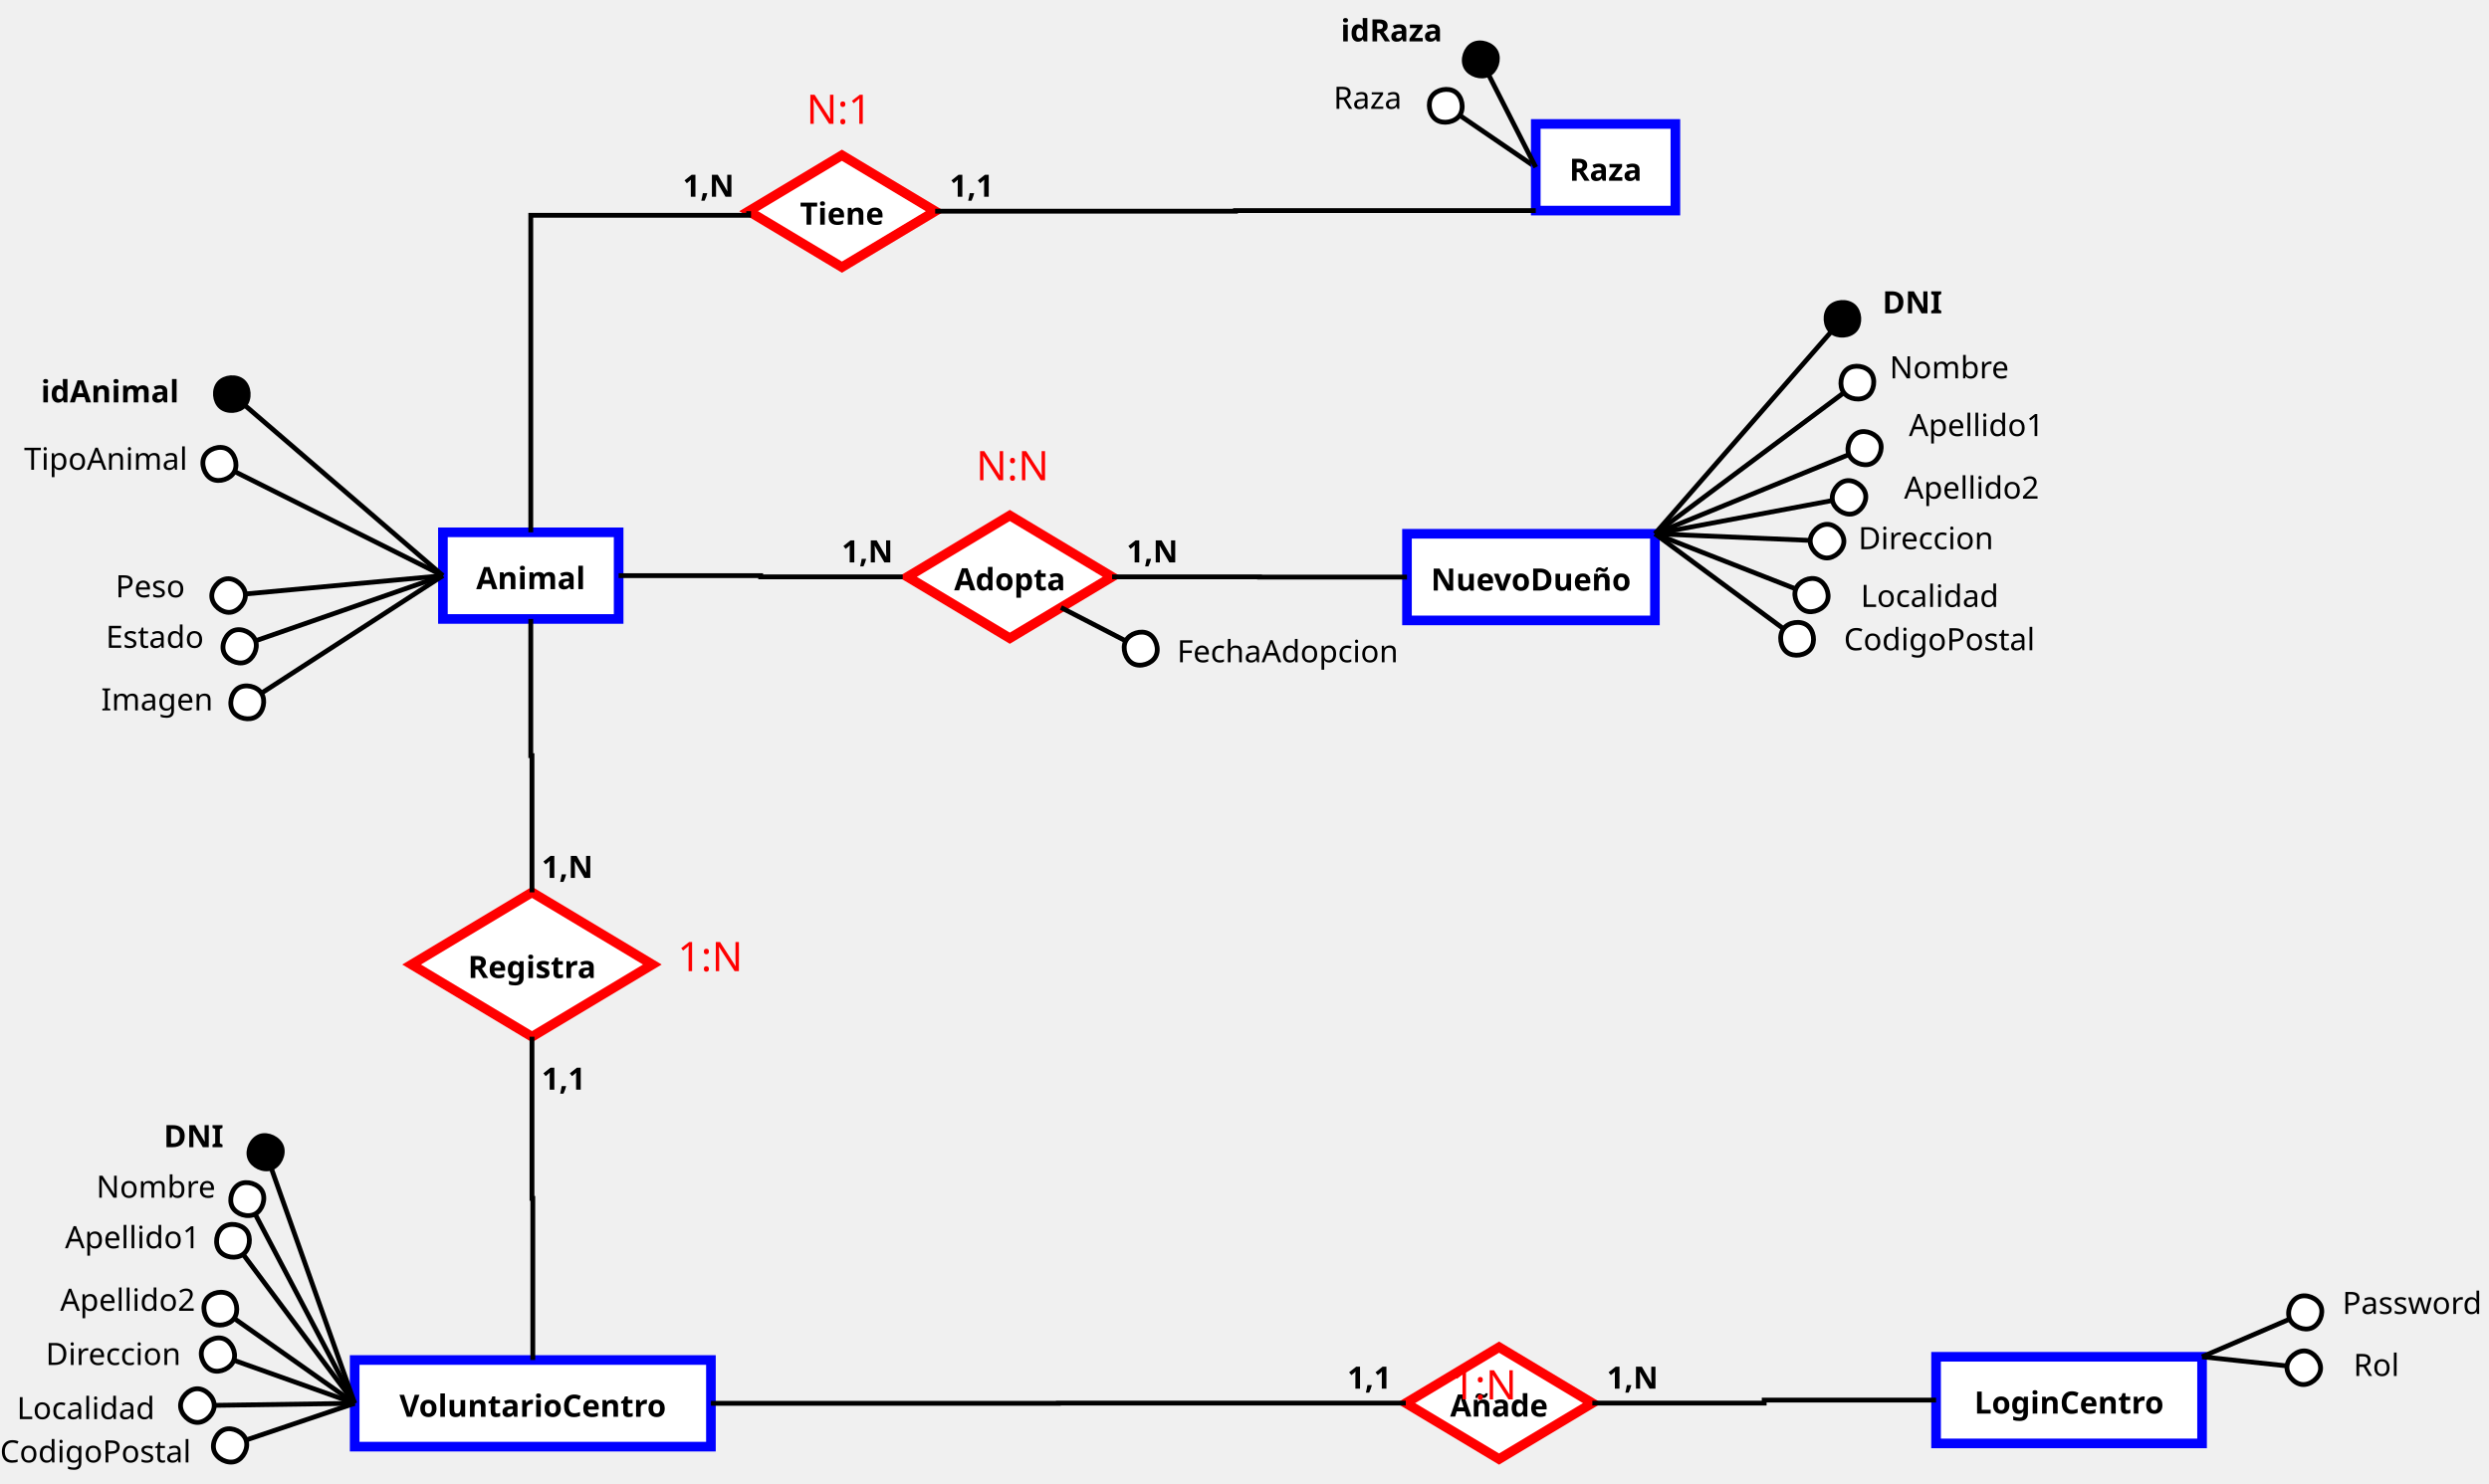
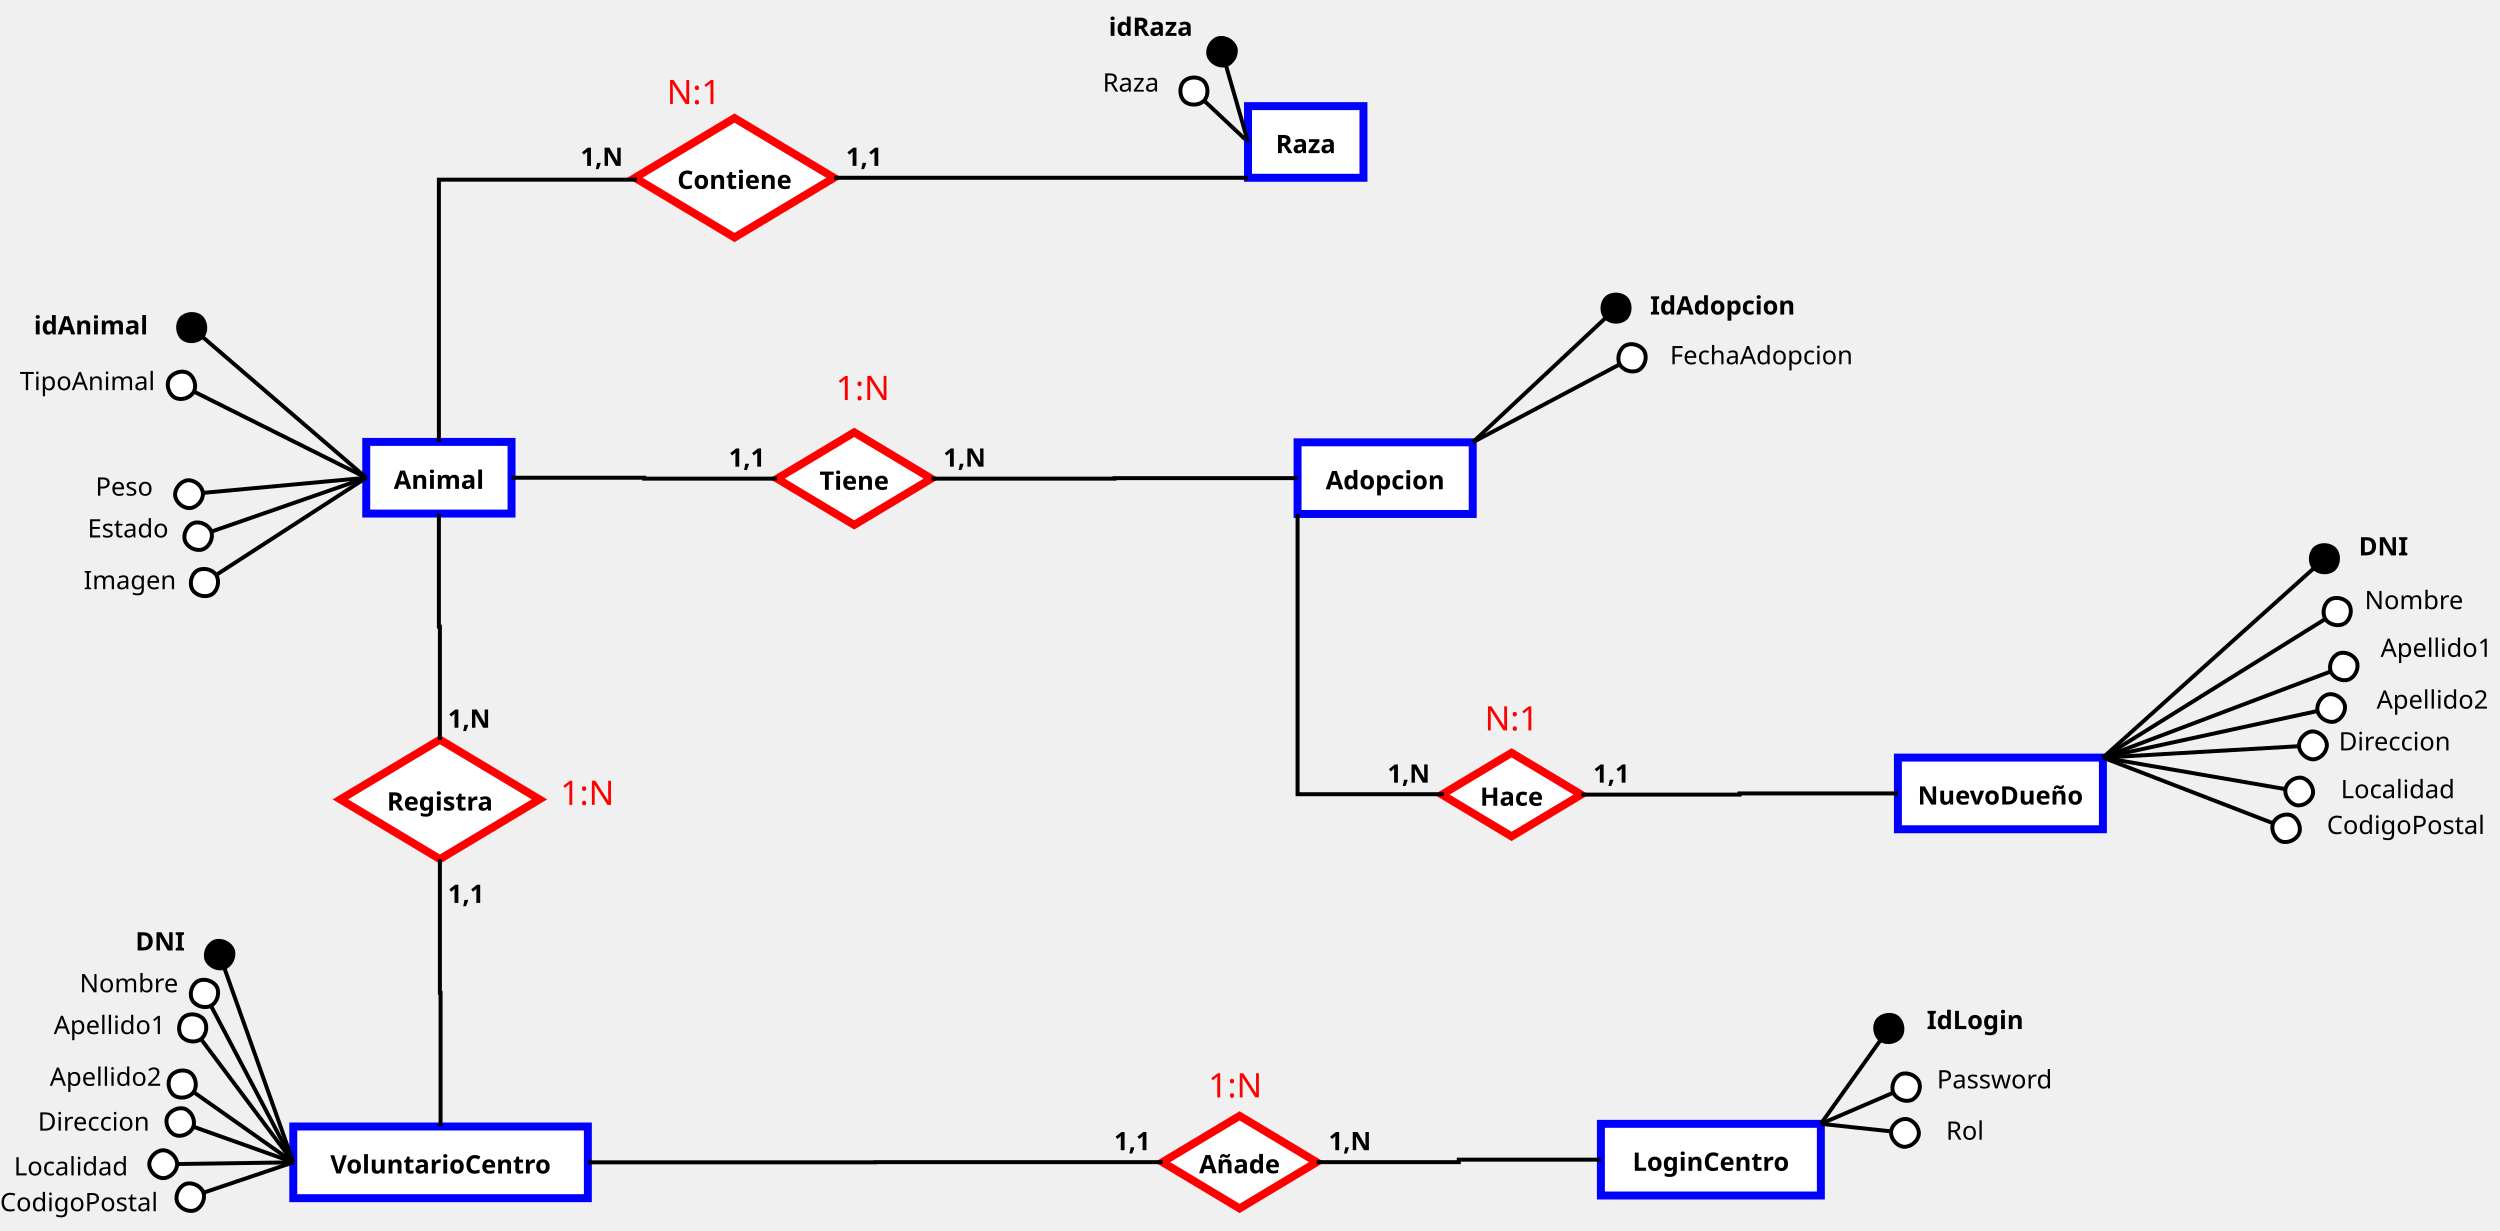
- <svg xmlns="http://www.w3.org/2000/svg" width="52cm" height="31cm" viewBox="122 -499 1034 606">
+ <svg xmlns="http://www.w3.org/2000/svg" width="63cm" height="31cm" viewBox="122 -499 1256 606">
  <g>
    <rect style="fill: #ffffff" x="306" y="-283" width="73" height="36" />
    <rect style="fill: none; fill-opacity:0; stroke-width: 4; stroke: #0000ff" x="306" y="-283" width="73" height="36" />
    <text font-size="12.8" style="fill: #000000;text-anchor:middle;font-family:Cascadia Code SemiBold;font-style:normal;font-weight:600" x="342.5" y="-259.4">Animal</text>
  </g>
  <g>
-     <rect style="fill: #ffffff" x="706.5" y="-282.4" width="103" height="36" />
-     <rect style="fill: none; fill-opacity:0; stroke-width: 4; stroke: #0000ff" x="706.5" y="-282.4" width="103" height="36" />
-     <text font-size="12.8" style="fill: #000000;text-anchor:middle;font-family:Cascadia Code SemiBold;font-style:normal;font-weight:600" x="758" y="-258.8">NuevoDueño</text>
+     <rect style="fill: #ffffff" x="1075.5" y="-124.4" width="103" height="36" />
+     <rect style="fill: none; fill-opacity:0; stroke-width: 4; stroke: #0000ff" x="1075.5" y="-124.4" width="103" height="36" />
+     <text font-size="12.8" style="fill: #000000;text-anchor:middle;font-family:Cascadia Code SemiBold;font-style:normal;font-weight:600" x="1127" y="-100.8">NuevoDueño</text>
  </g>
  <g>
    <line style="fill: none; fill-opacity:0; stroke-width: 2; stroke: #000000" x1="306" y1="-265" x2="213" y2="-345" />
    <path style="fill: #000000" d="M 213 -345 C 215.282,-347.653 220.218,-348.024 222.872,-345.742 C 225.525,-343.459 225.896,-338.524 223.613,-335.87 C 221.331,-333.217 216.395,-332.846 213.742,-335.128 C 211.088,-337.411 210.718,-342.347 213,-345z" />
    <path style="fill: none; fill-opacity:0; stroke-width: 2; stroke: #000000" d="M 213 -345 C 215.282,-347.653 220.218,-348.024 222.872,-345.742 C 225.525,-343.459 225.896,-338.524 223.613,-335.87 C 221.331,-333.217 216.395,-332.846 213.742,-335.128 C 211.088,-337.411 210.718,-342.347 213,-345" />
  </g>
  <text font-size="12.8" style="fill: #000000;text-anchor:start;font-family:sans-serif;font-style:normal;font-weight:700" x="139" y="-337">
    <tspan x="139" y="-337">idAnimal</tspan>
  </text>
  <g>
    <line style="fill: none; fill-opacity:0; stroke-width: 2; stroke: #000000" x1="306" y1="-265" x2="219.416" y2="-308.292" />
    <path style="fill: #ffffff" d="M 206.894 -314.553 C 208.46,-317.683 213.155,-319.249 216.286,-317.683 C 219.416,-316.118 220.982,-311.422 219.416,-308.292 C 217.851,-305.161 213.155,-303.596 210.025,-305.161 C 206.894,-306.727 205.329,-311.422 206.894,-314.553z" />
    <path style="fill: none; fill-opacity:0; stroke-width: 2; stroke: #000000" d="M 206.894 -314.553 C 208.46,-317.683 213.155,-319.249 216.286,-317.683 C 219.416,-316.118 220.982,-311.422 219.416,-308.292 C 217.851,-305.161 213.155,-303.596 210.025,-305.161 C 206.894,-306.727 205.329,-311.422 206.894,-314.553" />
  </g>
  <text font-size="12.8" style="fill: #000000;text-anchor:start;font-family:sans-serif;font-style:normal;font-weight:normal" x="132" y="-309">
    <tspan x="132" y="-309">TipoAnimal</tspan>
  </text>
  <g>
-     <line style="fill: none; fill-opacity:0; stroke-width: 2; stroke: #000000" x1="760" y1="-434.7" x2="728.387" y2="-456.29" />
-     <path style="fill: #ffffff" d="M 716.826 -464.186 C 718.8,-467.076 723.664,-467.993 726.554,-466.019 C 729.444,-464.045 730.361,-459.181 728.387,-456.29 C 726.413,-453.4 721.549,-452.484 718.658,-454.458 C 715.768,-456.432 714.852,-461.296 716.826,-464.186z" />
-     <path style="fill: none; fill-opacity:0; stroke-width: 2; stroke: #000000" d="M 716.826 -464.186 C 718.8,-467.076 723.664,-467.993 726.554,-466.019 C 729.444,-464.045 730.361,-459.181 728.387,-456.29 C 726.413,-453.4 721.549,-452.484 718.658,-454.458 C 715.768,-456.432 714.852,-461.296 716.826,-464.186" />
+     <line style="fill: none; fill-opacity:0; stroke-width: 2; stroke: #000000" x1="749" y1="-433.7" x2="726.924" y2="-454.471" />
+     <path style="fill: #ffffff" d="M 716.728 -464.065 C 719.127,-466.614 724.074,-466.764 726.623,-464.366 C 729.172,-461.968 729.323,-457.02 726.924,-454.471 C 724.526,-451.922 719.579,-451.771 717.03,-454.17 C 714.481,-456.568 714.33,-461.516 716.728,-464.065z" />
+     <path style="fill: none; fill-opacity:0; stroke-width: 2; stroke: #000000" d="M 716.728 -464.065 C 719.127,-466.614 724.074,-466.764 726.623,-464.366 C 729.172,-461.968 729.323,-457.02 726.924,-454.471 C 724.526,-451.922 719.579,-451.771 717.03,-454.17 C 714.481,-456.568 714.33,-461.516 716.728,-464.065" />
  </g>
  <text font-size="12.8" style="fill: #000000;text-anchor:start;font-family:sans-serif;font-style:normal;font-weight:normal" x="676" y="-459">
    <tspan x="676" y="-459">Raza</tspan>
  </text>
  <g>
    <line style="fill: none; fill-opacity:0; stroke-width: 2; stroke: #000000" x1="306" y1="-265" x2="223.936" y2="-257.386" />
    <path style="fill: #ffffff" d="M 209.996 -256.092 C 209.672,-259.577 212.834,-263.386 216.319,-263.709 C 219.804,-264.033 223.612,-260.871 223.936,-257.386 C 224.259,-253.901 221.098,-250.092 217.612,-249.769 C 214.127,-249.446 210.319,-252.607 209.996,-256.092z" />
    <path style="fill: none; fill-opacity:0; stroke-width: 2; stroke: #000000" d="M 209.996 -256.092 C 209.672,-259.577 212.834,-263.386 216.319,-263.709 C 219.804,-264.033 223.612,-260.871 223.936,-257.386 C 224.259,-253.901 221.098,-250.092 217.612,-249.769 C 214.127,-249.446 210.319,-252.607 209.996,-256.092" />
  </g>
  <text font-size="12.8" style="fill: #000000;text-anchor:start;font-family:sans-serif;font-style:normal;font-weight:normal" x="170" y="-256">
    <tspan x="170" y="-256">Peso</tspan>
  </text>
  <g>
    <line style="fill: none; fill-opacity:0; stroke-width: 2; stroke: #000000" x1="306" y1="-265" x2="228.167" y2="-237.928" />
    <path style="fill: #ffffff" d="M 214.944 -233.329 C 213.795,-236.634 215.951,-241.09 219.256,-242.24 C 222.562,-243.389 227.018,-241.234 228.167,-237.928 C 229.317,-234.622 227.161,-230.167 223.856,-229.017 C 220.55,-227.867 216.094,-230.023 214.944,-233.329z" />
    <path style="fill: none; fill-opacity:0; stroke-width: 2; stroke: #000000" d="M 214.944 -233.329 C 213.795,-236.634 215.951,-241.09 219.256,-242.24 C 222.562,-243.389 227.018,-241.234 228.167,-237.928 C 229.317,-234.622 227.161,-230.167 223.856,-229.017 C 220.55,-227.867 216.094,-230.023 214.944,-233.329" />
  </g>
  <text font-size="12.8" style="fill: #000000;text-anchor:start;font-family:sans-serif;font-style:normal;font-weight:normal" x="166" y="-235">
    <tspan x="166" y="-235">Estado</tspan>
  </text>
  <g>
    <line style="fill: none; fill-opacity:0; stroke-width: 2; stroke: #000000" x1="306" y1="-265" x2="230.59" y2="-216.155" />
    <path style="fill: #ffffff" d="M 218.839 -208.544 C 216.937,-211.481 217.971,-216.322 220.909,-218.224 C 223.847,-220.127 228.687,-219.092 230.59,-216.155 C 232.492,-213.217 231.458,-208.377 228.52,-206.474 C 225.582,-204.571 220.742,-205.606 218.839,-208.544z" />
    <path style="fill: none; fill-opacity:0; stroke-width: 2; stroke: #000000" d="M 218.839 -208.544 C 216.937,-211.481 217.971,-216.322 220.909,-218.224 C 223.847,-220.127 228.687,-219.092 230.59,-216.155 C 232.492,-213.217 231.458,-208.377 228.52,-206.474 C 225.582,-204.571 220.742,-205.606 218.839,-208.544" />
  </g>
  <text font-size="12.8" style="fill: #000000;text-anchor:start;font-family:sans-serif;font-style:normal;font-weight:normal" x="164" y="-209">
    <tspan x="164" y="-209">Imagen</tspan>
  </text>
  <g>
-     <line style="fill: none; fill-opacity:0; stroke-width: 2; stroke: #000000" x1="809.5" y1="-282.4" x2="890.114" y2="-315.328" />
-     <path style="fill: #ffffff" d="M 903.074 -320.622 C 904.398,-317.382 902.481,-312.818 899.241,-311.495 C 896.001,-310.171 891.437,-312.088 890.114,-315.328 C 888.79,-318.568 890.707,-323.132 893.947,-324.455 C 897.187,-325.779 901.751,-323.862 903.074,-320.622z" />
-     <path style="fill: none; fill-opacity:0; stroke-width: 2; stroke: #000000" d="M 903.074 -320.622 C 904.398,-317.382 902.481,-312.818 899.241,-311.495 C 896.001,-310.171 891.437,-312.088 890.114,-315.328 C 888.79,-318.568 890.707,-323.132 893.947,-324.455 C 897.187,-325.779 901.751,-323.862 903.074,-320.622" />
-   </g>
-   <g>
-     <line style="fill: none; fill-opacity:0; stroke-width: 2; stroke: #000000" x1="809.5" y1="-282.4" x2="887.982" y2="-341.023" />
-     <path style="fill: #ffffff" d="M 899.199 -349.402 C 901.293,-346.597 900.584,-341.699 897.78,-339.604 C 894.976,-337.51 890.077,-338.219 887.982,-341.023 C 885.888,-343.827 886.597,-348.726 889.402,-350.821 C 892.206,-352.915 897.104,-352.206 899.199,-349.402z" />
-     <path style="fill: none; fill-opacity:0; stroke-width: 2; stroke: #000000" d="M 899.199 -349.402 C 901.293,-346.597 900.584,-341.699 897.78,-339.604 C 894.976,-337.51 890.077,-338.219 887.982,-341.023 C 885.888,-343.827 886.597,-348.726 889.402,-350.821 C 892.206,-352.915 897.104,-352.206 899.199,-349.402" />
-   </g>
-   <g>
-     <line style="fill: none; fill-opacity:0; stroke-width: 2; stroke: #000000" x1="809.5" y1="-282.4" x2="892" y2="-377" />
-     <path style="fill: #000000" d="M 892 -377 C 894.638,-374.7 894.975,-369.761 892.675,-367.124 C 890.374,-364.486 885.436,-364.148 882.798,-366.449 C 880.161,-368.749 879.823,-373.687 882.124,-376.325 C 884.424,-378.963 889.362,-379.3 892,-377z" />
-     <path style="fill: none; fill-opacity:0; stroke-width: 2; stroke: #000000" d="M 892 -377 C 894.638,-374.7 894.975,-369.761 892.675,-367.124 C 890.374,-364.486 885.436,-364.148 882.798,-366.449 C 880.161,-368.749 879.823,-373.687 882.124,-376.325 C 884.424,-378.963 889.362,-379.3 892,-377" />
-   </g>
-   <text font-size="12.8" style="fill: #000000;text-anchor:start;font-family:sans-serif;font-style:normal;font-weight:700" x="904" y="-374">
-     <tspan x="904" y="-374">DNI</tspan>
-   </text>
-   <text font-size="12.8" style="fill: #000000;text-anchor:start;font-family:sans-serif;font-style:normal;font-weight:normal" x="907" y="-347">
-     <tspan x="907" y="-347">Nombre</tspan>
-   </text>
-   <text font-size="12.8" style="fill: #000000;text-anchor:start;font-family:sans-serif;font-style:normal;font-weight:normal" x="915" y="-323">
-     <tspan x="915" y="-323">Apellido1</tspan>
-   </text>
-   <g>
-     <line style="fill: none; fill-opacity:0; stroke-width: 2; stroke: #000000" x1="809.5" y1="-282.4" x2="883.257" y2="-296.235" />
-     <path style="fill: #ffffff" d="M 897.017 -298.816 C 897.662,-295.376 894.868,-291.29 891.428,-290.645 C 887.988,-290 883.902,-292.795 883.257,-296.235 C 882.612,-299.675 885.407,-303.76 888.847,-304.405 C 892.287,-305.05 896.372,-302.256 897.017,-298.816z" />
-     <path style="fill: none; fill-opacity:0; stroke-width: 2; stroke: #000000" d="M 897.017 -298.816 C 897.662,-295.376 894.868,-291.29 891.428,-290.645 C 887.988,-290 883.902,-292.795 883.257,-296.235 C 882.612,-299.675 885.407,-303.76 888.847,-304.405 C 892.287,-305.05 896.372,-302.256 897.017,-298.816" />
-   </g>
-   <text font-size="12.8" style="fill: #000000;text-anchor:start;font-family:sans-serif;font-style:normal;font-weight:normal" x="913" y="-297">
-     <tspan x="913" y="-297">Apellido2</tspan>
-   </text>
-   <g>
-     <line style="fill: none; fill-opacity:0; stroke-width: 2; stroke: #000000" x1="809.5" y1="-282.4" x2="874.014" y2="-279.641" />
-     <path style="fill: #ffffff" d="M 888.001 -279.043 C 887.851,-275.546 884.205,-272.199 880.708,-272.348 C 877.211,-272.498 873.864,-276.144 874.014,-279.641 C 874.163,-283.138 877.81,-286.485 881.306,-286.335 C 884.803,-286.186 888.15,-282.54 888.001,-279.043z" />
-     <path style="fill: none; fill-opacity:0; stroke-width: 2; stroke: #000000" d="M 888.001 -279.043 C 887.851,-275.546 884.205,-272.199 880.708,-272.348 C 877.211,-272.498 873.864,-276.144 874.014,-279.641 C 874.163,-283.138 877.81,-286.485 881.306,-286.335 C 884.803,-286.186 888.15,-282.54 888.001,-279.043" />
-   </g>
-   <text font-size="12.8" style="fill: #000000;text-anchor:start;font-family:sans-serif;font-style:normal;font-weight:normal" x="894" y="-276">
-     <tspan x="894" y="-276">Direccion</tspan>
-   </text>
-   <g>
-     <line style="fill: none; fill-opacity:0; stroke-width: 2; stroke: #000000" x1="809.5" y1="-282.4" x2="868.033" y2="-259.471" />
-     <path style="fill: #ffffff" d="M 881.069 -254.365 C 879.792,-251.106 875.257,-249.124 871.998,-250.4 C 868.739,-251.677 866.757,-256.212 868.033,-259.471 C 869.31,-262.73 873.845,-264.712 877.104,-263.436 C 880.363,-262.159 882.345,-257.624 881.069,-254.365z" />
-     <path style="fill: none; fill-opacity:0; stroke-width: 2; stroke: #000000" d="M 881.069 -254.365 C 879.792,-251.106 875.257,-249.124 871.998,-250.4 C 868.739,-251.677 866.757,-256.212 868.033,-259.471 C 869.31,-262.73 873.845,-264.712 877.104,-263.436 C 880.363,-262.159 882.345,-257.624 881.069,-254.365" />
-   </g>
-   <text font-size="12.8" style="fill: #000000;text-anchor:start;font-family:sans-serif;font-style:normal;font-weight:normal" x="895" y="-252">
-     <tspan x="895" y="-252">Localidad</tspan>
-   </text>
-   <g>
-     <line style="fill: none; fill-opacity:0; stroke-width: 2; stroke: #000000" x1="809.5" y1="-282.4" x2="862.936" y2="-242.914" />
-     <path style="fill: #ffffff" d="M 874.196 -234.594 C 872.116,-231.779 867.221,-231.045 864.406,-233.125 C 861.591,-235.205 860.856,-240.099 862.936,-242.914 C 865.016,-245.729 869.911,-246.464 872.726,-244.384 C 875.541,-242.304 876.276,-237.409 874.196,-234.594z" />
-     <path style="fill: none; fill-opacity:0; stroke-width: 2; stroke: #000000" d="M 874.196 -234.594 C 872.116,-231.779 867.221,-231.045 864.406,-233.125 C 861.591,-235.205 860.856,-240.099 862.936,-242.914 C 865.016,-245.729 869.911,-246.464 872.726,-244.384 C 875.541,-242.304 876.276,-237.409 874.196,-234.594" />
-   </g>
-   <text font-size="12.8" style="fill: #000000;text-anchor:start;font-family:sans-serif;font-style:normal;font-weight:normal" x="888" y="-234">
-     <tspan x="888" y="-234">CodigoPostal</tspan>
-   </text>
-   <g>
-     <polygon style="fill: #ffffff" points="499,-264.5 541.5,-290 584,-264.5 541.5,-239 " />
-     <polygon style="fill: none; fill-opacity:0; stroke-width: 4; stroke: #ff0000" points="499,-264.5 541.5,-290 584,-264.5 541.5,-239 " />
-     <text font-size="12.8" style="fill: #000000;text-anchor:end;font-family:Cascadia Code SemiBold;font-style:normal;font-weight:600" x="493" y="-270.5">1,N</text>
-     <text font-size="12.8" style="fill: #000000;text-anchor:start;font-family:Cascadia Code SemiBold;font-style:normal;font-weight:600" x="590" y="-270.5">1,N</text>
-     <text font-size="12.8" style="fill: #000000;text-anchor:middle;font-family:Cascadia Code SemiBold;font-style:normal;font-weight:600" x="541.5" y="-258.9">Adopta</text>
-   </g>
-   <polyline style="fill: none; fill-opacity:0; stroke-width: 2; stroke: #000000" points="379,-265 438.003,-265 438.003,-264.5 497.007,-264.5 " />
-   <polyline style="fill: none; fill-opacity:0; stroke-width: 2; stroke: #000000" points="584,-264.5 645.25,-264.5 645.25,-264.4 706.5,-264.4 " />
-   <g>
-     <line style="fill: none; fill-opacity:0; stroke-width: 2; stroke: #000000" x1="562.75" y1="-251.75" x2="589.667" y2="-237.873" />
-     <path style="fill: #ffffff" d="M 602.111 -231.458 C 600.507,-228.347 595.793,-226.84 592.682,-228.444 C 589.571,-230.048 588.064,-234.762 589.667,-237.873 C 591.271,-240.984 595.986,-242.491 599.097,-240.888 C 602.208,-239.284 603.715,-234.569 602.111,-231.458z" />
-     <path style="fill: none; fill-opacity:0; stroke-width: 2; stroke: #000000" d="M 602.111 -231.458 C 600.507,-228.347 595.793,-226.84 592.682,-228.444 C 589.571,-230.048 588.064,-234.762 589.667,-237.873 C 591.271,-240.984 595.986,-242.491 599.097,-240.888 C 602.208,-239.284 603.715,-234.569 602.111,-231.458" />
-   </g>
-   <text font-size="12.8" style="fill: #000000;text-anchor:start;font-family:sans-serif;font-style:normal;font-weight:normal" x="611" y="-229">
-     <tspan x="611" y="-229">FechaAdopcion</tspan>
+     <line style="fill: none; fill-opacity:0; stroke-width: 2; stroke: #000000" x1="1178.5" y1="-124.4" x2="1292.97" y2="-167.694" />
+     <path style="fill: #ffffff" d="M 1306.06 -172.646 C 1307.3,-169.373 1305.27,-164.861 1301.99,-163.623 C 1298.72,-162.384 1294.21,-164.42 1292.97,-167.694 C 1291.73,-170.967 1293.77,-175.479 1297.04,-176.717 C 1300.31,-177.955 1304.83,-175.92 1306.06,-172.646z" />
+     <path style="fill: none; fill-opacity:0; stroke-width: 2; stroke: #000000" d="M 1306.06 -172.646 C 1307.3,-169.373 1305.27,-164.861 1301.99,-163.623 C 1298.72,-162.384 1294.21,-164.42 1292.97,-167.694 C 1291.73,-170.967 1293.77,-175.479 1297.04,-176.717 C 1300.31,-177.955 1304.83,-175.92 1306.06,-172.646" />
+   </g>
+   <g>
+     <line style="fill: none; fill-opacity:0; stroke-width: 2; stroke: #000000" x1="1178.5" y1="-124.4" x2="1290.27" y2="-194.066" />
+     <path style="fill: #ffffff" d="M 1302.15 -201.471 C 1304,-198.501 1302.88,-193.679 1299.91,-191.828 C 1296.94,-189.976 1292.12,-191.095 1290.27,-194.066 C 1288.42,-197.036 1289.54,-201.858 1292.51,-203.709 C 1295.48,-205.56 1300.3,-204.441 1302.15,-201.471z" />
+     <path style="fill: none; fill-opacity:0; stroke-width: 2; stroke: #000000" d="M 1302.15 -201.471 C 1304,-198.501 1302.88,-193.679 1299.91,-191.828 C 1296.94,-189.976 1292.12,-191.095 1290.27,-194.066 C 1288.42,-197.036 1289.54,-201.858 1292.51,-203.709 C 1295.48,-205.56 1300.3,-204.441 1302.15,-201.471" />
+   </g>
+   <g>
+     <line style="fill: none; fill-opacity:0; stroke-width: 2; stroke: #000000" x1="1178.5" y1="-124.4" x2="1295" y2="-229" />
+     <path style="fill: #000000" d="M 1295 -229 C 1297.34,-226.396 1297.07,-221.453 1294.47,-219.115 C 1291.86,-216.777 1286.92,-217.043 1284.58,-219.647 C 1282.24,-222.251 1282.51,-227.194 1285.11,-229.532 C 1287.72,-231.87 1292.66,-231.604 1295,-229z" />
+     <path style="fill: none; fill-opacity:0; stroke-width: 2; stroke: #000000" d="M 1295 -229 C 1297.34,-226.396 1297.07,-221.453 1294.47,-219.115 C 1291.86,-216.777 1286.92,-217.043 1284.58,-219.647 C 1282.24,-222.251 1282.51,-227.194 1285.11,-229.532 C 1287.72,-231.87 1292.66,-231.604 1295,-229" />
+   </g>
+   <text font-size="12.8" style="fill: #000000;text-anchor:start;font-family:sans-serif;font-style:normal;font-weight:700" x="1307" y="-226">
+     <tspan x="1307" y="-226">DNI</tspan>
+   </text>
+   <text font-size="12.8" style="fill: #000000;text-anchor:start;font-family:sans-serif;font-style:normal;font-weight:normal" x="1310" y="-199">
+     <tspan x="1310" y="-199">Nombre</tspan>
+   </text>
+   <text font-size="12.8" style="fill: #000000;text-anchor:start;font-family:sans-serif;font-style:normal;font-weight:normal" x="1318" y="-175">
+     <tspan x="1318" y="-175">Apellido1</tspan>
+   </text>
+   <g>
+     <line style="fill: none; fill-opacity:0; stroke-width: 2; stroke: #000000" x1="1178.5" y1="-124.4" x2="1286.34" y2="-147.817" />
+     <path style="fill: #ffffff" d="M 1300.02 -150.788 C 1300.77,-147.368 1298.09,-143.205 1294.67,-142.462 C 1291.25,-141.719 1287.08,-144.397 1286.34,-147.817 C 1285.6,-151.237 1288.28,-155.4 1291.7,-156.143 C 1295.12,-156.886 1299.28,-154.208 1300.02,-150.788z" />
+     <path style="fill: none; fill-opacity:0; stroke-width: 2; stroke: #000000" d="M 1300.02 -150.788 C 1300.77,-147.368 1298.09,-143.205 1294.67,-142.462 C 1291.25,-141.719 1287.08,-144.397 1286.34,-147.817 C 1285.6,-151.237 1288.28,-155.4 1291.7,-156.143 C 1295.12,-156.886 1299.28,-154.208 1300.02,-150.788" />
+   </g>
+   <text font-size="12.8" style="fill: #000000;text-anchor:start;font-family:sans-serif;font-style:normal;font-weight:normal" x="1316" y="-149">
+     <tspan x="1316" y="-149">Apellido2</tspan>
+   </text>
+   <g>
+     <line style="fill: none; fill-opacity:0; stroke-width: 2; stroke: #000000" x1="1178.5" y1="-124.4" x2="1277.03" y2="-130.129" />
+     <path style="fill: #ffffff" d="M 1291 -130.942 C 1291.2,-127.448 1287.91,-123.751 1284.42,-123.547 C 1280.93,-123.344 1277.23,-126.635 1277.03,-130.129 C 1276.82,-133.623 1280.11,-137.321 1283.61,-137.524 C 1287.1,-137.727 1290.8,-134.436 1291,-130.942z" />
+     <path style="fill: none; fill-opacity:0; stroke-width: 2; stroke: #000000" d="M 1291 -130.942 C 1291.2,-127.448 1287.91,-123.751 1284.42,-123.547 C 1280.93,-123.344 1277.23,-126.635 1277.03,-130.129 C 1276.82,-133.623 1280.11,-137.321 1283.61,-137.524 C 1287.1,-137.727 1290.8,-134.436 1291,-130.942" />
+   </g>
+   <text font-size="12.8" style="fill: #000000;text-anchor:start;font-family:sans-serif;font-style:normal;font-weight:normal" x="1297" y="-128">
+     <tspan x="1297" y="-128">Direccion</tspan>
+   </text>
+   <g>
+     <line style="fill: none; fill-opacity:0; stroke-width: 2; stroke: #000000" x1="1178.5" y1="-124.4" x2="1270.22" y2="-108.554" />
+     <path style="fill: #ffffff" d="M 1284.01 -106.17 C 1283.42,-102.721 1279.37,-99.868 1275.93,-100.464 C 1272.48,-101.06 1269.62,-105.105 1270.22,-108.554 C 1270.81,-112.003 1274.86,-114.856 1278.31,-114.26 C 1281.76,-113.664 1284.61,-109.619 1284.01,-106.17z" />
+     <path style="fill: none; fill-opacity:0; stroke-width: 2; stroke: #000000" d="M 1284.01 -106.17 C 1283.42,-102.721 1279.37,-99.868 1275.93,-100.464 C 1272.48,-101.06 1269.62,-105.105 1270.22,-108.554 C 1270.81,-112.003 1274.86,-114.856 1278.31,-114.26 C 1281.76,-113.664 1284.61,-109.619 1284.01,-106.17" />
+   </g>
+   <text font-size="12.8" style="fill: #000000;text-anchor:start;font-family:sans-serif;font-style:normal;font-weight:normal" x="1298" y="-104">
+     <tspan x="1298" y="-104">Localidad</tspan>
+   </text>
+   <g>
+     <line style="fill: none; fill-opacity:0; stroke-width: 2; stroke: #000000" x1="1178.5" y1="-124.4" x2="1264.01" y2="-91.401" />
+     <path style="fill: #ffffff" d="M 1277.07 -86.36 C 1275.81,-83.095 1271.28,-81.09 1268.02,-82.35 C 1264.75,-83.61 1262.75,-88.135 1264.01,-91.401 C 1265.27,-94.666 1269.79,-96.671 1273.06,-95.411 C 1276.32,-94.151 1278.33,-89.625 1277.07,-86.36z" />
+     <path style="fill: none; fill-opacity:0; stroke-width: 2; stroke: #000000" d="M 1277.07 -86.36 C 1275.81,-83.095 1271.28,-81.09 1268.02,-82.35 C 1264.75,-83.61 1262.75,-88.135 1264.01,-91.401 C 1265.27,-94.666 1269.79,-96.671 1273.06,-95.411 C 1276.32,-94.151 1278.33,-89.625 1277.07,-86.36" />
+   </g>
+   <text font-size="12.8" style="fill: #000000;text-anchor:start;font-family:sans-serif;font-style:normal;font-weight:normal" x="1291" y="-86">
+     <tspan x="1291" y="-86">CodigoPostal</tspan>
  </text>
  <g>
    <rect style="fill: #ffffff" x="269.34" y="60.941" width="148" height="36" />
    <rect style="fill: none; fill-opacity:0; stroke-width: 4; stroke: #0000ff" x="269.34" y="60.941" width="148" height="36" />
    <text font-size="12.8" style="fill: #000000;text-anchor:middle;font-family:Cascadia Code SemiBold;font-style:normal;font-weight:600" x="343.34" y="84.541">VoluntarioCentro</text>
  </g>
  <g>
    <line style="fill: none; fill-opacity:0; stroke-width: 2; stroke: #000000" x1="269.34" y1="78.941" x2="222.988" y2="17.009" />
    <path style="fill: #ffffff" d="M 214.599 5.801 C 217.401,3.703 222.301,4.408 224.398,7.21 C 226.495,10.012 225.79,14.912 222.988,17.009 C 220.186,19.106 215.287,18.401 213.189,15.599 C 211.092,12.797 211.797,7.898 214.599,5.801z" />
    <path style="fill: none; fill-opacity:0; stroke-width: 2; stroke: #000000" d="M 214.599 5.801 C 217.401,3.703 222.301,4.408 224.398,7.21 C 226.495,10.012 225.79,14.912 222.988,17.009 C 220.186,19.106 215.287,18.401 213.189,15.599 C 211.092,12.797 211.797,7.898 214.599,5.801" />
  </g>
  <g>
    <line style="fill: none; fill-opacity:0; stroke-width: 2; stroke: #000000" x1="269.34" y1="78.941" x2="227.981" y2="0.277" />
    <path style="fill: #ffffff" d="M 221.465 -12.115 C 224.563,-13.744 229.29,-12.275 230.919,-9.177 C 232.548,-6.079 231.078,-1.352 227.981,0.277 C 224.883,1.906 220.156,0.436 218.527,-2.661 C 216.898,-5.759 218.367,-10.486 221.465,-12.115z" />
    <path style="fill: none; fill-opacity:0; stroke-width: 2; stroke: #000000" d="M 221.465 -12.115 C 224.563,-13.744 229.29,-12.275 230.919,-9.177 C 232.548,-6.079 231.078,-1.352 227.981,0.277 C 224.883,1.906 220.156,0.436 218.527,-2.661 C 216.898,-5.759 218.367,-10.486 221.465,-12.115" />
  </g>
  <g>
    <line style="fill: none; fill-opacity:0; stroke-width: 2; stroke: #000000" x1="269.34" y1="78.941" x2="230" y2="-32" />
    <path style="fill: #000000" d="M 230 -32 C 233.299,-33.17 237.767,-31.041 238.937,-27.742 C 240.107,-24.443 237.978,-19.975 234.679,-18.805 C 231.38,-17.635 226.912,-19.764 225.742,-23.063 C 224.572,-26.362 226.701,-30.83 230,-32z" />
    <path style="fill: none; fill-opacity:0; stroke-width: 2; stroke: #000000" d="M 230 -32 C 233.299,-33.17 237.767,-31.041 238.937,-27.742 C 240.107,-24.443 237.978,-19.975 234.679,-18.805 C 231.38,-17.635 226.912,-19.764 225.742,-23.063 C 224.572,-26.362 226.701,-30.83 230,-32" />
  </g>
  <text font-size="12.8" style="fill: #000000;text-anchor:start;font-family:sans-serif;font-style:normal;font-weight:700" x="190" y="-27.5">
    <tspan x="190" y="-27.5">DNI</tspan>
  </text>
  <text font-size="12.8" style="fill: #000000;text-anchor:start;font-family:sans-serif;font-style:normal;font-weight:normal" x="162" y="-6.5">
    <tspan x="162" y="-6.5">Nombre</tspan>
  </text>
  <text font-size="12.8" style="fill: #000000;text-anchor:start;font-family:sans-serif;font-style:normal;font-weight:normal" x="149" y="14.5">
    <tspan x="149" y="14.5">Apellido1</tspan>
  </text>
  <g>
    <line style="fill: none; fill-opacity:0; stroke-width: 2; stroke: #000000" x1="269.34" y1="78.941" x2="219.26" y2="43.642" />
    <path style="fill: #ffffff" d="M 207.817 35.576 C 209.834,32.715 214.711,31.871 217.572,33.888 C 220.433,35.904 221.277,40.781 219.26,43.642 C 217.244,46.503 212.367,47.347 209.506,45.331 C 206.645,43.314 205.801,38.437 207.817,35.576z" />
    <path style="fill: none; fill-opacity:0; stroke-width: 2; stroke: #000000" d="M 207.817 35.576 C 209.834,32.715 214.711,31.871 217.572,33.888 C 220.433,35.904 221.277,40.781 219.26,43.642 C 217.244,46.503 212.367,47.347 209.506,45.331 C 206.645,43.314 205.801,38.437 207.817,35.576" />
  </g>
  <text font-size="12.8" style="fill: #000000;text-anchor:start;font-family:sans-serif;font-style:normal;font-weight:normal" x="147" y="40.5">
    <tspan x="147" y="40.5">Apellido2</tspan>
  </text>
  <g>
    <line style="fill: none; fill-opacity:0; stroke-width: 2; stroke: #000000" x1="269.34" y1="78.941" x2="219.129" y2="61.038" />
    <path style="fill: #ffffff" d="M 205.942 56.336 C 207.117,53.039 211.59,50.918 214.886,52.093 C 218.183,53.269 220.304,57.741 219.129,61.038 C 217.953,64.334 213.481,66.456 210.184,65.28 C 206.888,64.105 204.766,59.633 205.942,56.336z" />
    <path style="fill: none; fill-opacity:0; stroke-width: 2; stroke: #000000" d="M 205.942 56.336 C 207.117,53.039 211.59,50.918 214.886,52.093 C 218.183,53.269 220.304,57.741 219.129,61.038 C 217.953,64.334 213.481,66.456 210.184,65.28 C 206.888,64.105 204.766,59.633 205.942,56.336" />
  </g>
  <text font-size="12.8" style="fill: #000000;text-anchor:start;font-family:sans-serif;font-style:normal;font-weight:normal" x="141" y="63">
    <tspan x="141" y="63">Direccion</tspan>
  </text>
  <g>
    <line style="fill: none; fill-opacity:0; stroke-width: 2; stroke: #000000" x1="269.34" y1="78.941" x2="210.998" y2="79.783" />
    <path style="fill: #ffffff" d="M 197 79.986 C 196.949,76.486 200.398,72.936 203.898,72.885 C 207.398,72.835 210.948,76.284 210.998,79.783 C 211.049,83.283 207.6,86.833 204.1,86.884 C 200.601,86.934 197.05,83.485 197,79.986z" />
    <path style="fill: none; fill-opacity:0; stroke-width: 2; stroke: #000000" d="M 197 79.986 C 196.949,76.486 200.398,72.936 203.898,72.885 C 207.398,72.835 210.948,76.284 210.998,79.783 C 211.049,83.283 207.6,86.833 204.1,86.884 C 200.601,86.934 197.05,83.485 197,79.986" />
  </g>
  <text font-size="12.8" style="fill: #000000;text-anchor:start;font-family:sans-serif;font-style:normal;font-weight:normal" x="129" y="85.5">
    <tspan x="129" y="85.5">Localidad</tspan>
  </text>
  <g>
    <line style="fill: none; fill-opacity:0; stroke-width: 2; stroke: #000000" x1="269.34" y1="78.941" x2="224.21" y2="94.197" />
    <path style="fill: #ffffff" d="M 210.947 98.68 C 209.827,95.364 212.021,90.928 215.337,89.807 C 218.653,88.686 223.089,90.881 224.21,94.197 C 225.331,97.512 223.136,101.949 219.82,103.069 C 216.505,104.19 212.068,101.995 210.947,98.68z" />
    <path style="fill: none; fill-opacity:0; stroke-width: 2; stroke: #000000" d="M 210.947 98.68 C 209.827,95.364 212.021,90.928 215.337,89.807 C 218.653,88.686 223.089,90.881 224.21,94.197 C 225.331,97.512 223.136,101.949 219.82,103.069 C 216.505,104.19 212.068,101.995 210.947,98.68" />
  </g>
  <text font-size="12.8" style="fill: #000000;text-anchor:start;font-family:sans-serif;font-style:normal;font-weight:normal" x="122" y="103.5">
    <tspan x="122" y="103.5">CodigoPostal</tspan>
  </text>
  <g>
    <polygon style="fill: #ffffff" points="293,-103.4 343,-133.4 393,-103.4 343,-73.4 " />
    <polygon style="fill: none; fill-opacity:0; stroke-width: 4; stroke: #ff0000" points="293,-103.4 343,-133.4 393,-103.4 343,-73.4 " />
    <text font-size="12.8" style="fill: #000000;text-anchor:start;font-family:Cascadia Code SemiBold;font-style:normal;font-weight:600" x="347" y="-139.4">1,N</text>
    <text font-size="12.8" style="fill: #000000;text-anchor:start;font-family:Cascadia Code SemiBold;font-style:normal;font-weight:600" x="347" y="-51.4">1,1</text>
    <text font-size="12.8" style="fill: #000000;text-anchor:middle;font-family:Cascadia Code SemiBold;font-style:normal;font-weight:600" x="343" y="-97.8">Registra</text>
  </g>
  <polyline style="fill: none; fill-opacity:0; stroke-width: 2; stroke: #000000" points="343.34,60.941 343.34,-6.23 343,-6.23 343,-73.4 " />
  <polyline style="fill: none; fill-opacity:0; stroke-width: 2; stroke: #000000" points="343,-133.4 343,-190.2 342.5,-190.2 342.5,-247 " />
  <text font-size="16.933" style="fill: #ff0000;text-anchor:start;font-family:sans-serif;font-style:normal;font-weight:normal" x="403.5" y="-100.65">
    <tspan x="403.5" y="-100.65">1:N</tspan>
  </text>
-   <text font-size="16.933" style="fill: #ff0000;text-anchor:start;font-family:sans-serif;font-style:normal;font-weight:normal" x="527.5" y="-304.65">
-     <tspan x="527.5" y="-304.65">N:N</tspan>
-   </text>
  <g>
    <polygon style="fill: #ffffff" points="706,78.85 744.75,55.6 783.5,78.85 744.75,102.1 " />
    <polygon style="fill: none; fill-opacity:0; stroke-width: 4; stroke: #ff0000" points="706,78.85 744.75,55.6 783.5,78.85 744.75,102.1 " />
    <text font-size="12.8" style="fill: #000000;text-anchor:end;font-family:Cascadia Code SemiBold;font-style:normal;font-weight:600" x="700" y="72.85">1,1</text>
    <text font-size="12.8" style="fill: #000000;text-anchor:start;font-family:Cascadia Code SemiBold;font-style:normal;font-weight:600" x="789.5" y="72.85">1,N</text>
    <text font-size="12.8" style="fill: #000000;text-anchor:middle;font-family:Cascadia Code SemiBold;font-style:normal;font-weight:600" x="744.75" y="84.45">Añade</text>
  </g>
  <g>
    <rect style="fill: #ffffff" x="926.296" y="59.6" width="110.5" height="36" />
    <rect style="fill: none; fill-opacity:0; stroke-width: 4; stroke: #0000ff" x="926.296" y="59.6" width="110.5" height="36" />
    <text font-size="12.8" style="fill: #000000;text-anchor:middle;font-family:Cascadia Code SemiBold;font-style:normal;font-weight:600" x="981.546" y="83.2">LoginCentro</text>
  </g>
  <g>
    <line style="fill: none; fill-opacity:0; stroke-width: 2; stroke: #000000" x1="1036.8" y1="59.6" x2="1073.22" y2="43.928" />
    <path style="fill: #ffffff" d="M 1086.08 38.395 C 1087.46,41.61 1085.63,46.209 1082.42,47.592 C 1079.2,48.975 1074.6,47.143 1073.22,43.928 C 1071.84,40.713 1073.67,36.115 1076.88,34.732 C 1080.1,33.348 1084.7,35.18 1086.08,38.395z" />
    <path style="fill: none; fill-opacity:0; stroke-width: 2; stroke: #000000" d="M 1086.08 38.395 C 1087.46,41.61 1085.63,46.209 1082.42,47.592 C 1079.2,48.975 1074.6,47.143 1073.22,43.928 C 1071.84,40.713 1073.67,36.115 1076.88,34.732 C 1080.1,33.348 1084.7,35.18 1086.08,38.395" />
  </g>
  <text font-size="12.8" style="fill: #000000;text-anchor:start;font-family:sans-serif;font-style:normal;font-weight:normal" x="1095.11" y="41.794">
    <tspan x="1095.11" y="41.794">Password</tspan>
  </text>
  <g>
    <line style="fill: none; fill-opacity:0; stroke-width: 2; stroke: #000000" x1="1036.8" y1="59.6" x2="1072.09" y2="63.396" />
    <path style="fill: #ffffff" d="M 1086.01 64.893 C 1085.63,68.373 1081.78,71.479 1078.3,71.104 C 1074.82,70.73 1071.71,66.876 1072.09,63.396 C 1072.46,59.916 1076.31,56.81 1079.79,57.185 C 1083.27,57.559 1086.38,61.413 1086.01,64.893z" />
    <path style="fill: none; fill-opacity:0; stroke-width: 2; stroke: #000000" d="M 1086.01 64.893 C 1085.63,68.373 1081.78,71.479 1078.3,71.104 C 1074.82,70.73 1071.71,66.876 1072.09,63.396 C 1072.46,59.916 1076.31,56.81 1079.79,57.185 C 1083.27,57.559 1086.38,61.413 1086.01,64.893" />
  </g>
  <text font-size="12.8" style="fill: #000000;text-anchor:start;font-family:sans-serif;font-style:normal;font-weight:normal" x="1099.69" y="67.57">
    <tspan x="1099.69" y="67.57">Rol</tspan>
  </text>
  <polyline style="fill: none; fill-opacity:0; stroke-width: 2; stroke: #000000" points="783.5,78.85 854.898,78.85 854.898,77.6 926.296,77.6 " />
  <g>
-     <rect style="fill: #ffffff" x="760" y="-452.7" width="58" height="36" />
-     <rect style="fill: none; fill-opacity:0; stroke-width: 4; stroke: #0000ff" x="760" y="-452.7" width="58" height="36" />
-     <text font-size="12.8" style="fill: #000000;text-anchor:middle;font-family:Cascadia Code SemiBold;font-style:normal;font-weight:600" x="789" y="-429.1">Raza</text>
-   </g>
-   <g>
-     <line style="fill: none; fill-opacity:0; stroke-width: 2; stroke: #000000" x1="760" y1="-434.7" x2="734" y2="-485.75" />
-     <path style="fill: #000000" d="M 734 -485.75 C 737.119,-487.338 741.826,-485.808 743.414,-482.689 C 745.003,-479.57 743.472,-474.863 740.354,-473.275 C 737.235,-471.686 732.528,-473.217 730.939,-476.336 C 729.351,-479.454 730.881,-484.162 734,-485.75z" />
-     <path style="fill: none; fill-opacity:0; stroke-width: 2; stroke: #000000" d="M 734 -485.75 C 737.119,-487.338 741.826,-485.808 743.414,-482.689 C 745.003,-479.57 743.472,-474.863 740.354,-473.275 C 737.235,-471.686 732.528,-473.217 730.939,-476.336 C 729.351,-479.454 730.881,-484.162 734,-485.75" />
+     <rect style="fill: #ffffff" x="749" y="-451.7" width="58" height="36" />
+     <rect style="fill: none; fill-opacity:0; stroke-width: 4; stroke: #0000ff" x="749" y="-451.7" width="58" height="36" />
+     <text font-size="12.8" style="fill: #000000;text-anchor:middle;font-family:Cascadia Code SemiBold;font-style:normal;font-weight:600" x="778" y="-428.1">Raza</text>
+   </g>
+   <g>
+     <line style="fill: none; fill-opacity:0; stroke-width: 2; stroke: #000000" x1="749" y1="-433.7" x2="734" y2="-485.75" />
+     <path style="fill: #000000" d="M 734 -485.75 C 737.363,-486.719 741.695,-484.325 742.665,-480.962 C 743.634,-477.599 741.24,-473.267 737.877,-472.297 C 734.514,-471.328 730.181,-473.722 729.212,-477.085 C 728.243,-480.448 730.637,-484.781 734,-485.75z" />
+     <path style="fill: none; fill-opacity:0; stroke-width: 2; stroke: #000000" d="M 734 -485.75 C 737.363,-486.719 741.695,-484.325 742.665,-480.962 C 743.634,-477.599 741.24,-473.267 737.877,-472.297 C 734.514,-471.328 730.181,-473.722 729.212,-477.085 C 728.243,-480.448 730.637,-484.781 734,-485.75" />
  </g>
  <text font-size="12.8" style="fill: #000000;text-anchor:start;font-family:sans-serif;font-style:normal;font-weight:700" x="679" y="-487">
    <tspan x="679" y="-487">idRaza</tspan>
  </text>
  <g>
-     <polygon style="fill: #ffffff" points="433,-416.45 471.75,-439.7 510.5,-416.45 471.75,-393.2 " />
-     <polygon style="fill: none; fill-opacity:0; stroke-width: 4; stroke: #ff0000" points="433,-416.45 471.75,-439.7 510.5,-416.45 471.75,-393.2 " />
-     <text font-size="12.8" style="fill: #000000;text-anchor:end;font-family:Cascadia Code SemiBold;font-style:normal;font-weight:600" x="427" y="-422.45">1,N</text>
-     <text font-size="12.8" style="fill: #000000;text-anchor:start;font-family:Cascadia Code SemiBold;font-style:normal;font-weight:600" x="516.5" y="-422.45">1,1</text>
-     <text font-size="12.8" style="fill: #000000;text-anchor:middle;font-family:Cascadia Code SemiBold;font-style:normal;font-weight:600" x="471.75" y="-410.85">Tiene</text>
-   </g>
-   <polyline style="fill: none; fill-opacity:0; stroke-width: 2; stroke: #000000" points="760,-416.7 635.25,-416.7 635.25,-416.45 510.5,-416.45 " />
-   <polyline style="fill: none; fill-opacity:0; stroke-width: 2; stroke: #000000" points="433,-416.45 433,-414.75 342.5,-414.75 342.5,-283 " />
-   <text font-size="16.933" style="fill: #ff0000;text-anchor:start;font-family:sans-serif;font-style:normal;font-weight:normal" x="725" y="77.3">
-     <tspan x="725" y="77.3">1:N</tspan>
+     <polygon style="fill: #ffffff" points="441,-415.7 491,-445.7 541,-415.7 491,-385.7 " />
+     <polygon style="fill: none; fill-opacity:0; stroke-width: 4; stroke: #ff0000" points="441,-415.7 491,-445.7 541,-415.7 491,-385.7 " />
+     <text font-size="12.8" style="fill: #000000;text-anchor:end;font-family:Cascadia Code SemiBold;font-style:normal;font-weight:600" x="435" y="-421.7">1,N</text>
+     <text font-size="12.8" style="fill: #000000;text-anchor:start;font-family:Cascadia Code SemiBold;font-style:normal;font-weight:600" x="547" y="-421.7">1,1</text>
+     <text font-size="12.8" style="fill: #000000;text-anchor:middle;font-family:Cascadia Code SemiBold;font-style:normal;font-weight:600" x="491" y="-410.1">Contiene</text>
+   </g>
+   <polyline style="fill: none; fill-opacity:0; stroke-width: 2; stroke: #000000" points="749,-415.7 748,-415.7 542,-415.7 541,-415.7 " />
+   <polyline style="fill: none; fill-opacity:0; stroke-width: 2; stroke: #000000" points="441,-415.7 441,-414.75 342.5,-414.75 342.5,-283 " />
+   <text font-size="16.933" style="fill: #ff0000;text-anchor:start;font-family:sans-serif;font-style:normal;font-weight:normal" x="729" y="46.3">
+     <tspan x="729" y="46.3">1:N</tspan>
  </text>
  <text font-size="16.933" style="fill: #ff0000;text-anchor:start;font-family:sans-serif;font-style:normal;font-weight:normal" x="457" y="-452.75">
    <tspan x="457" y="-452.75">N:1</tspan>
  </text>
  <polyline style="fill: none; fill-opacity:0; stroke-width: 2; stroke: #000000" points="706,78.85 561.67,78.85 561.67,78.941 417.34,78.941 " />
+   <g>
+     <rect style="fill: #ffffff" x="773.9" y="-282.8" width="88" height="36" />
+     <rect style="fill: none; fill-opacity:0; stroke-width: 4; stroke: #0000ff" x="773.9" y="-282.8" width="88" height="36" />
+     <text font-size="12.8" style="fill: #000000;text-anchor:middle;font-family:Cascadia Code SemiBold;font-style:normal;font-weight:600" x="817.9" y="-259.2">Adopcion</text>
+   </g>
+   <g>
+     <line style="fill: none; fill-opacity:0; stroke-width: 2; stroke: #000000" x1="861.9" y1="-282.8" x2="939" y2="-355" />
+     <path style="fill: #000000" d="M 939 -355 C 941.392,-352.445 941.23,-347.498 938.675,-345.106 C 936.121,-342.713 931.173,-342.876 928.781,-345.431 C 926.389,-347.985 926.551,-352.932 929.106,-355.325 C 931.661,-357.717 936.608,-357.555 939,-355z" />
+     <path style="fill: none; fill-opacity:0; stroke-width: 2; stroke: #000000" d="M 939 -355 C 941.392,-352.445 941.23,-347.498 938.675,-345.106 C 936.121,-342.713 931.173,-342.876 928.781,-345.431 C 926.389,-347.985 926.551,-352.932 929.106,-355.325 C 931.661,-357.717 936.608,-357.555 939,-355" />
+   </g>
+   <text font-size="12.8" style="fill: #000000;text-anchor:start;font-family:sans-serif;font-style:normal;font-weight:700" x="951" y="-347">
+     <tspan x="951" y="-347">IdAdopcion</tspan>
+   </text>
+   <g>
+     <line style="fill: none; fill-opacity:0; stroke-width: 2; stroke: #000000" x1="861.9" y1="-282.8" x2="935.749" y2="-321.971" />
+     <path style="fill: #ffffff" d="M 948.117 -328.531 C 949.757,-325.439 948.305,-320.707 945.213,-319.067 C 942.121,-317.427 937.389,-318.879 935.749,-321.971 C 934.109,-325.063 935.561,-329.795 938.653,-331.435 C 941.745,-333.075 946.477,-331.623 948.117,-328.531z" />
+     <path style="fill: none; fill-opacity:0; stroke-width: 2; stroke: #000000" d="M 948.117 -328.531 C 949.757,-325.439 948.305,-320.707 945.213,-319.067 C 942.121,-317.427 937.389,-318.879 935.749,-321.971 C 934.109,-325.063 935.561,-329.795 938.653,-331.435 C 941.745,-333.075 946.477,-331.623 948.117,-328.531" />
+   </g>
+   <text font-size="12.8" style="fill: #000000;text-anchor:start;font-family:sans-serif;font-style:normal;font-weight:normal" x="961" y="-322">
+     <tspan x="961" y="-322">FechaAdopcion</tspan>
+   </text>
+   <g>
+     <polygon style="fill: #ffffff" points="512.4,-264.55 551.15,-287.8 589.9,-264.55 551.15,-241.3 " />
+     <polygon style="fill: none; fill-opacity:0; stroke-width: 4; stroke: #ff0000" points="512.4,-264.55 551.15,-287.8 589.9,-264.55 551.15,-241.3 " />
+     <text font-size="12.8" style="fill: #000000;text-anchor:end;font-family:Cascadia Code SemiBold;font-style:normal;font-weight:600" x="506.4" y="-270.55">1,1</text>
+     <text font-size="12.8" style="fill: #000000;text-anchor:start;font-family:Cascadia Code SemiBold;font-style:normal;font-weight:600" x="595.9" y="-270.55">1,N</text>
+     <text font-size="12.8" style="fill: #000000;text-anchor:middle;font-family:Cascadia Code SemiBold;font-style:normal;font-weight:600" x="551.15" y="-258.95">Tiene</text>
+   </g>
+   <g>
+     <polygon style="fill: #ffffff" points="846.4,-105.8 881.4,-126.8 916.4,-105.8 881.4,-84.8 " />
+     <polygon style="fill: none; fill-opacity:0; stroke-width: 4; stroke: #ff0000" points="846.4,-105.8 881.4,-126.8 916.4,-105.8 881.4,-84.8 " />
+     <text font-size="12.8" style="fill: #000000;text-anchor:end;font-family:Cascadia Code SemiBold;font-style:normal;font-weight:600" x="840.4" y="-111.8">1,N</text>
+     <text font-size="12.8" style="fill: #000000;text-anchor:start;font-family:Cascadia Code SemiBold;font-style:normal;font-weight:600" x="922.4" y="-111.8">1,1</text>
+     <text font-size="12.8" style="fill: #000000;text-anchor:middle;font-family:Cascadia Code SemiBold;font-style:normal;font-weight:600" x="881.4" y="-100.2">Hace</text>
+   </g>
+   <polyline style="fill: none; fill-opacity:0; stroke-width: 2; stroke: #000000" points="379,-265 445.7,-265 445.7,-264.55 512.4,-264.55 " />
+   <polyline style="fill: none; fill-opacity:0; stroke-width: 2; stroke: #000000" points="589.9,-264.55 681.9,-264.55 681.9,-264.8 773.9,-264.8 " />
+   <polyline style="fill: none; fill-opacity:0; stroke-width: 2; stroke: #000000" points="773.9,-246.8 773.9,-106 846.4,-106 846.4,-105.8 " />
+   <polyline style="fill: none; fill-opacity:0; stroke-width: 2; stroke: #000000" points="916.4,-105.8 995.95,-105.8 995.95,-106.4 1075.5,-106.4 " />
+   <text font-size="16.933" style="fill: #ff0000;text-anchor:start;font-family:sans-serif;font-style:normal;font-weight:normal" x="541.9" y="-304.05">
+     <tspan x="541.9" y="-304.05">1:N</tspan>
+   </text>
+   <text font-size="16.933" style="fill: #ff0000;text-anchor:start;font-family:sans-serif;font-style:normal;font-weight:normal" x="867.9" y="-138.05">
+     <tspan x="867.9" y="-138.05">N:1</tspan>
+   </text>
+   <g>
+     <line style="fill: none; fill-opacity:0; stroke-width: 2; stroke: #000000" x1="1036.8" y1="59.6" x2="1075" y2="6" />
+     <path style="fill: #000000" d="M 1075 6 C 1077.85,8.031 1078.67,12.913 1076.64,15.763 C 1074.61,18.613 1069.72,19.432 1066.87,17.401 C 1064.02,15.369 1063.21,10.488 1065.24,7.637 C 1067.27,4.787 1072.15,3.969 1075,6z" />
+     <path style="fill: none; fill-opacity:0; stroke-width: 2; stroke: #000000" d="M 1075 6 C 1077.85,8.031 1078.67,12.913 1076.64,15.763 C 1074.61,18.613 1069.72,19.432 1066.87,17.401 C 1064.02,15.369 1063.21,10.488 1065.24,7.637 C 1067.27,4.787 1072.15,3.969 1075,6" />
+   </g>
+   <text font-size="12.8" style="fill: #000000;text-anchor:start;font-family:sans-serif;font-style:normal;font-weight:700" x="1090" y="12">
+     <tspan x="1090" y="12">IdLogin</tspan>
+   </text>
</svg>
